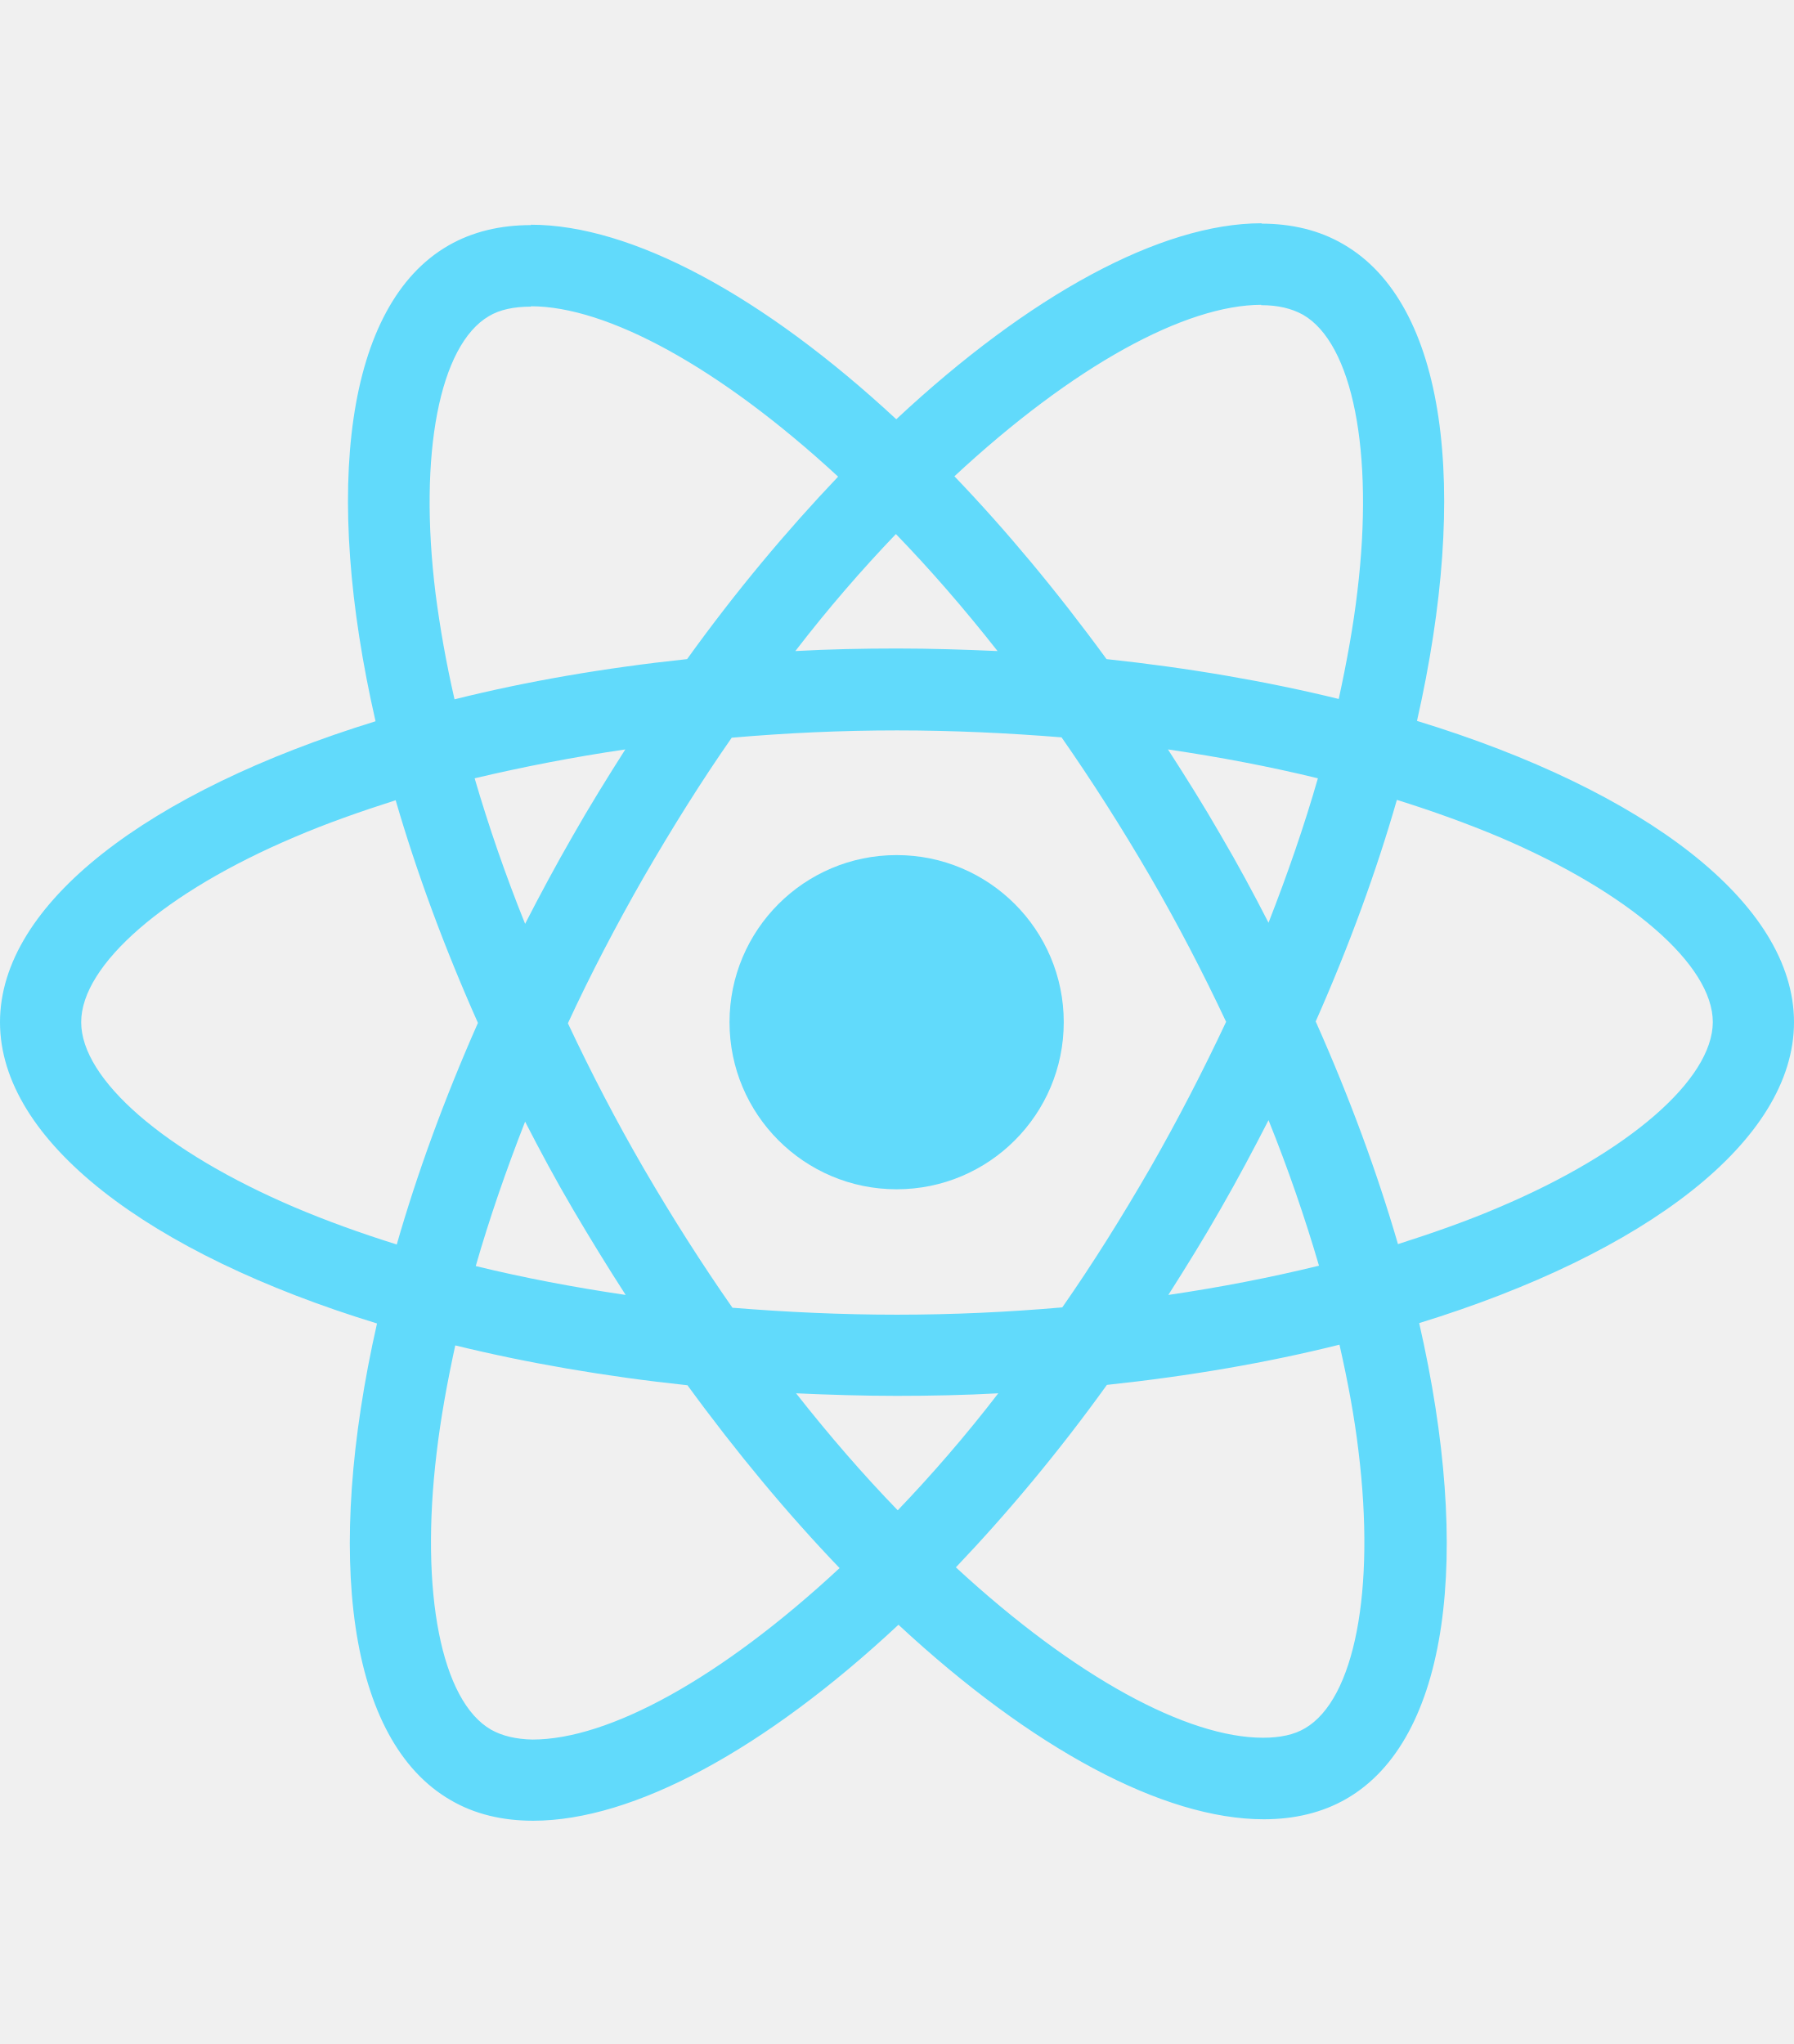
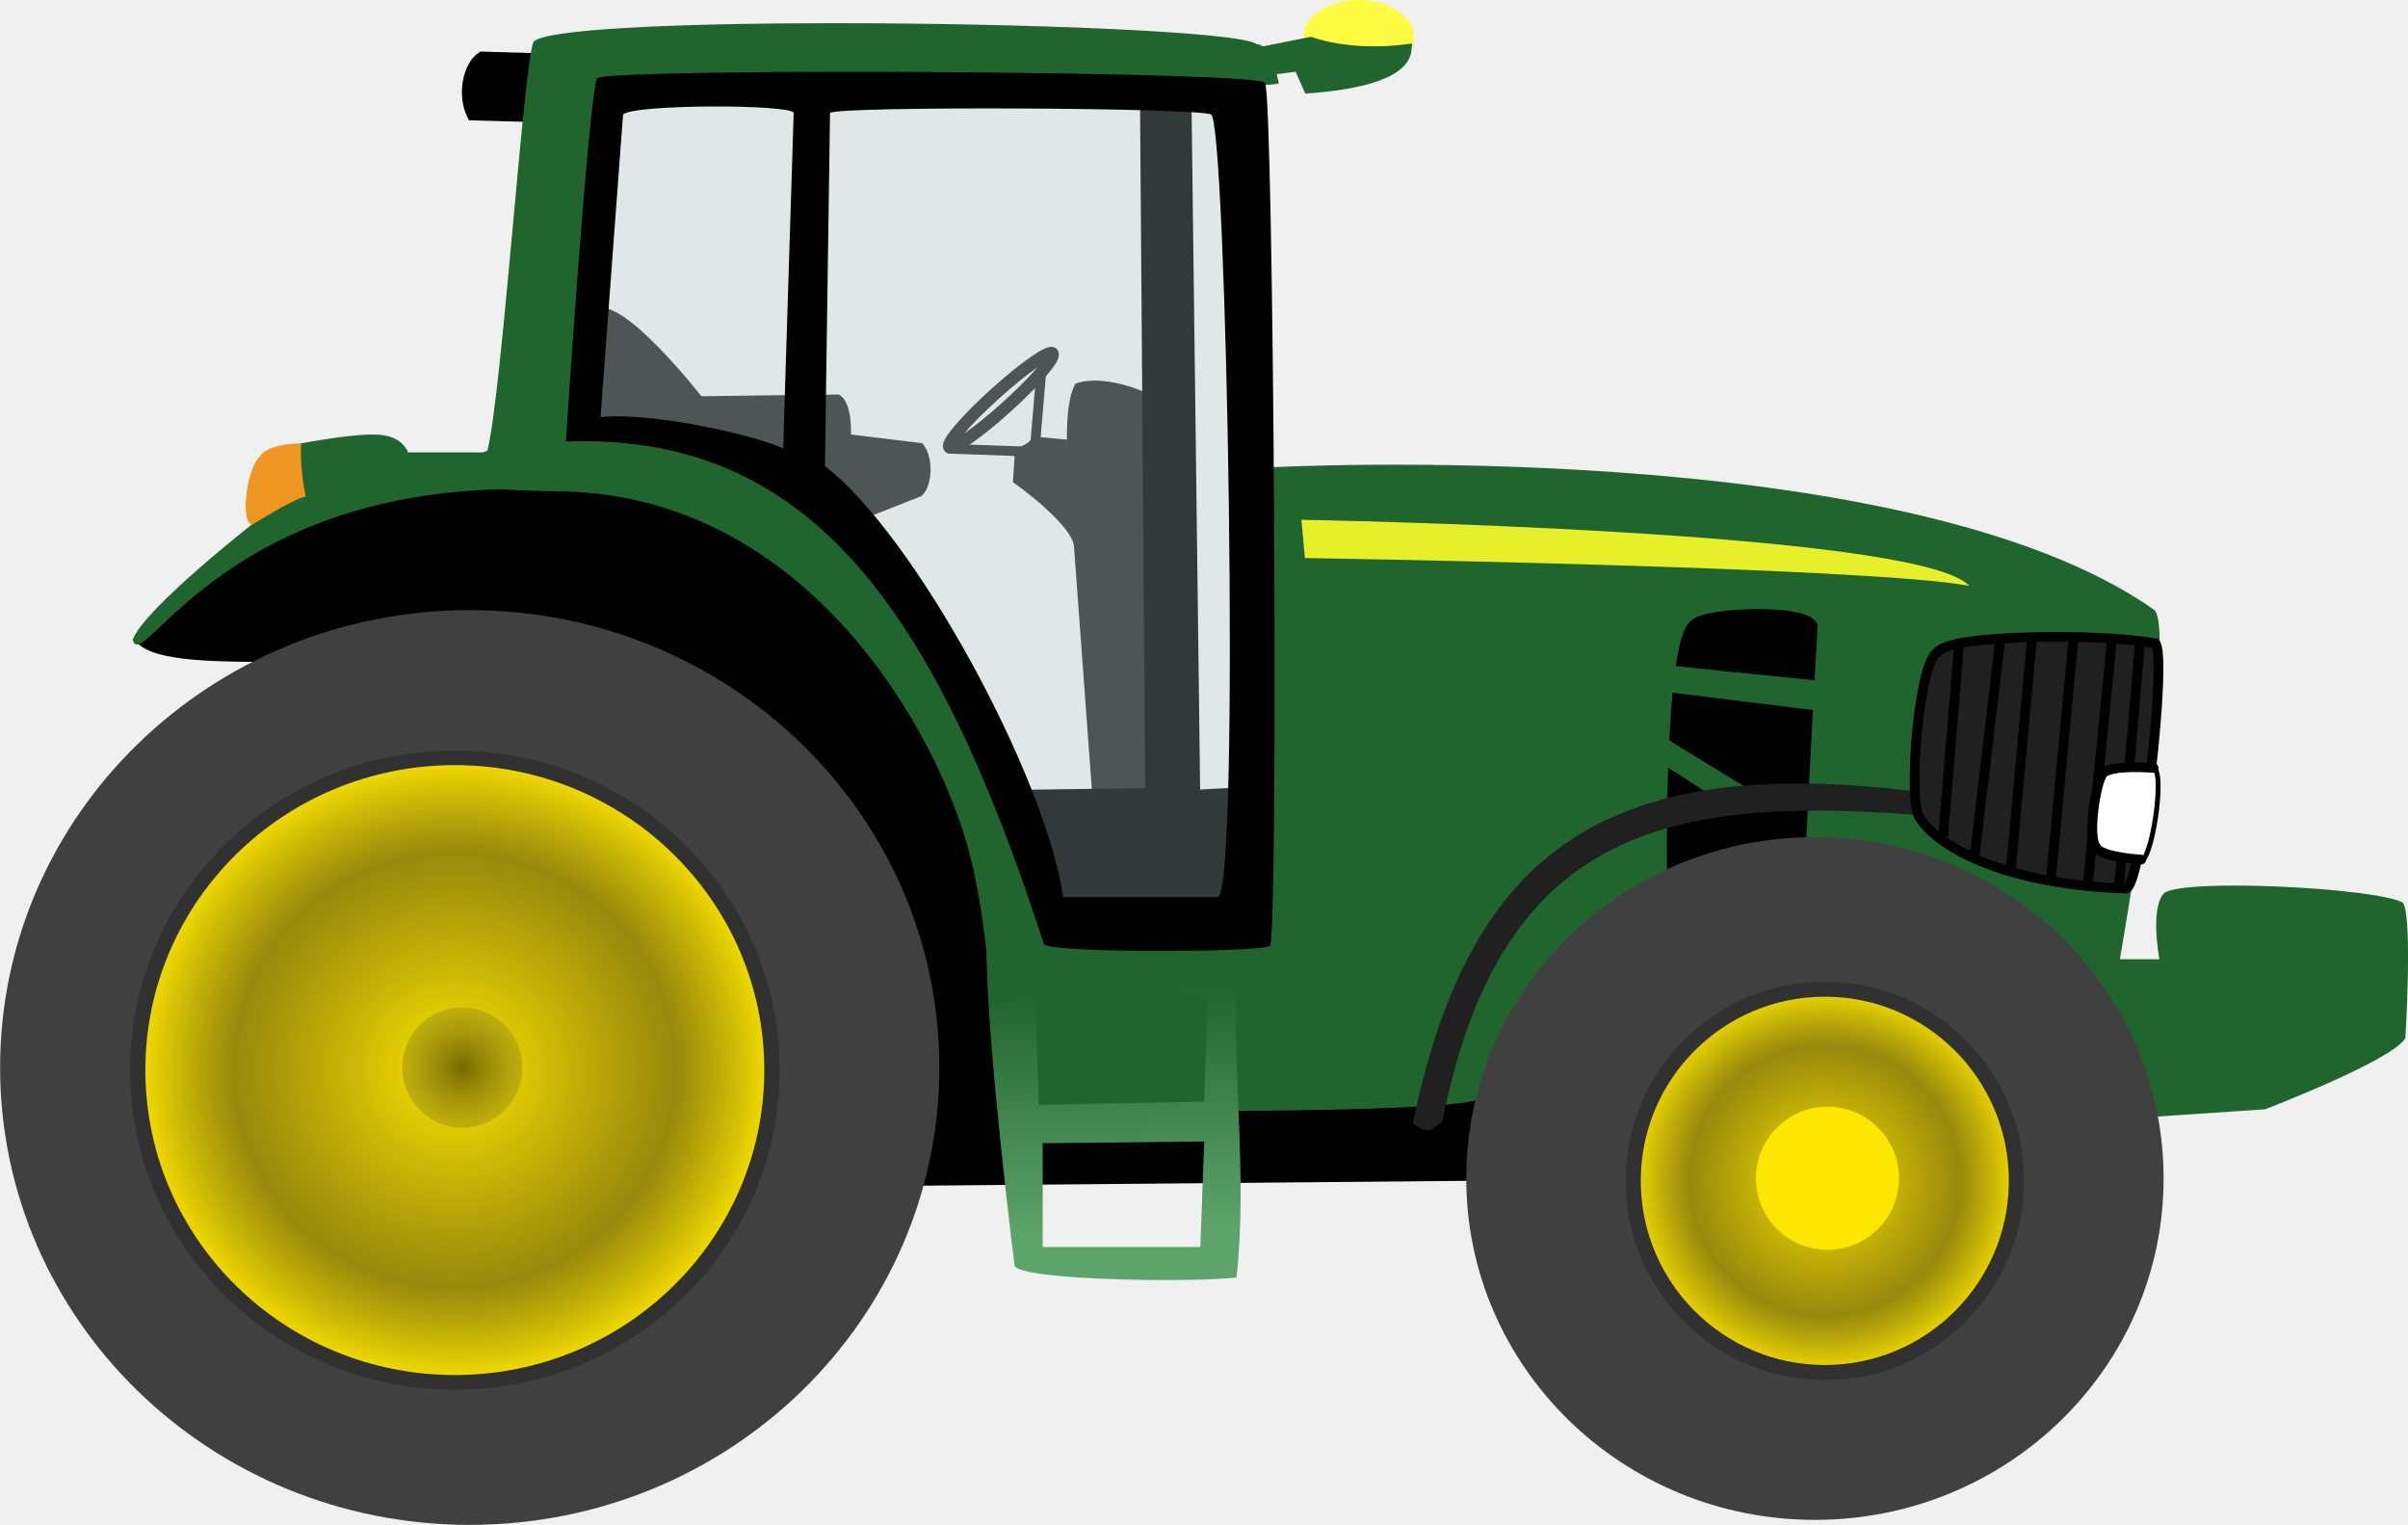
- <svg xmlns="http://www.w3.org/2000/svg" height="2500" viewBox="175.7 78 490.6 436.9" width="2194">
-   <g fill="#61dafb">
-     <path d="m666.3 296.5c0-32.5-40.7-63.3-103.1-82.4 14.4-63.6 8-114.2-20.2-130.4-6.5-3.8-14.1-5.6-22.4-5.6v22.3c4.6 0 8.3.9 11.4 2.6 13.6 7.8 19.5 37.5 14.9 75.7-1.1 9.4-2.9 19.3-5.1 29.4-19.6-4.8-41-8.5-63.5-10.9-13.5-18.5-27.5-35.3-41.6-50 32.6-30.3 63.2-46.9 84-46.9v-22.3c-27.5 0-63.5 19.6-99.9 53.6-36.4-33.8-72.4-53.2-99.9-53.2v22.3c20.7 0 51.4 16.5 84 46.6-14 14.7-28 31.4-41.3 49.9-22.6 2.4-44 6.1-63.6 11-2.3-10-4-19.7-5.2-29-4.7-38.2 1.1-67.9 14.6-75.8 3-1.8 6.9-2.6 11.5-2.6v-22.3c-8.4 0-16 1.8-22.6 5.6-28.1 16.2-34.4 66.7-19.9 130.1-62.2 19.2-102.7 49.9-102.7 82.3 0 32.5 40.7 63.3 103.1 82.4-14.4 63.6-8 114.2 20.2 130.4 6.5 3.8 14.1 5.6 22.5 5.6 27.5 0 63.5-19.6 99.9-53.6 36.4 33.8 72.4 53.2 99.9 53.2 8.4 0 16-1.8 22.6-5.6 28.1-16.2 34.4-66.7 19.9-130.1 62-19.1 102.5-49.9 102.5-82.3zm-130.2-66.7c-3.7 12.9-8.3 26.2-13.5 39.5-4.1-8-8.4-16-13.1-24-4.6-8-9.5-15.8-14.4-23.4 14.2 2.1 27.9 4.7 41 7.9zm-45.8 106.5c-7.8 13.5-15.8 26.3-24.1 38.2-14.9 1.3-30 2-45.2 2-15.1 0-30.2-.7-45-1.9-8.3-11.9-16.4-24.6-24.2-38-7.6-13.1-14.5-26.4-20.8-39.8 6.2-13.4 13.2-26.8 20.7-39.9 7.8-13.5 15.8-26.3 24.1-38.2 14.9-1.3 30-2 45.2-2 15.1 0 30.2.7 45 1.9 8.3 11.9 16.4 24.6 24.2 38 7.6 13.1 14.5 26.4 20.8 39.8-6.3 13.4-13.2 26.8-20.7 39.9zm32.3-13c5.4 13.4 10 26.8 13.8 39.8-13.1 3.2-26.9 5.9-41.2 8 4.9-7.7 9.8-15.6 14.4-23.7 4.6-8 8.9-16.1 13-24.1zm-101.4 106.7c-9.3-9.6-18.6-20.3-27.8-32 9 .4 18.2.7 27.5.7 9.4 0 18.7-.2 27.8-.7-9 11.7-18.3 22.4-27.5 32zm-74.4-58.9c-14.2-2.1-27.9-4.7-41-7.9 3.7-12.9 8.3-26.2 13.5-39.5 4.1 8 8.4 16 13.1 24s9.5 15.8 14.4 23.4zm73.9-208.1c9.3 9.6 18.6 20.3 27.8 32-9-.4-18.2-.7-27.5-.7-9.4 0-18.7.2-27.8.7 9-11.7 18.3-22.4 27.5-32zm-74 58.9c-4.9 7.7-9.8 15.6-14.4 23.7-4.6 8-8.9 16-13 24-5.4-13.4-10-26.8-13.8-39.8 13.1-3.1 26.9-5.8 41.2-7.9zm-90.5 125.2c-35.4-15.1-58.3-34.9-58.3-50.6s22.9-35.6 58.3-50.6c8.6-3.7 18-7 27.7-10.1 5.7 19.6 13.2 40 22.5 60.9-9.2 20.8-16.6 41.1-22.2 60.6-9.9-3.1-19.3-6.5-28-10.2zm53.8 142.9c-13.6-7.8-19.5-37.5-14.9-75.7 1.1-9.4 2.9-19.3 5.1-29.4 19.6 4.8 41 8.5 63.5 10.9 13.5 18.5 27.5 35.3 41.6 50-32.6 30.3-63.2 46.9-84 46.9-4.5-.1-8.3-1-11.3-2.7zm237.2-76.2c4.7 38.2-1.1 67.9-14.6 75.8-3 1.8-6.9 2.6-11.5 2.6-20.7 0-51.4-16.5-84-46.6 14-14.7 28-31.4 41.3-49.9 22.6-2.4 44-6.1 63.6-11 2.3 10.1 4.1 19.8 5.2 29.1zm38.5-66.7c-8.6 3.7-18 7-27.7 10.1-5.7-19.6-13.2-40-22.5-60.9 9.2-20.8 16.6-41.1 22.2-60.6 9.9 3.1 19.3 6.5 28.1 10.2 35.4 15.1 58.3 34.9 58.3 50.6-.1 15.7-23 35.6-58.4 50.6z" />
-     <circle cx="420.9" cy="296.5" r="45.7" />
+ <svg xmlns="http://www.w3.org/2000/svg" xmlns:xlink="http://www.w3.org/1999/xlink" id="svg2" viewBox="0 0 247.24 156.55" version="1.1">
+   <defs id="defs4">
+     <linearGradient id="linearGradient3835">
+       <stop id="stop3837" style="stop-color:#ffe600" offset="0" />
+       <stop id="stop3843" style="stop-color:#ab9a00;stop-opacity:.812" offset="0.68" />
+       <stop id="stop3839" style="stop-color:#ffe600" offset="1" />
+     </linearGradient>
+     <radialGradient id="radialGradient3833" gradientUnits="userSpaceOnUse" cy="232.3" cx="155.06" gradientTransform="matrix(1 0 0 1.0646 0 -15.002)" r="7.821">
+       <stop id="stop3829" style="stop-color:#766b05" offset="0" />
+       <stop id="stop3831" style="stop-color:#beae11;stop-opacity:.786" offset="1" />
+     </radialGradient>
+     <radialGradient id="radialGradient3841" xlink:href="#linearGradient3835" gradientUnits="userSpaceOnUse" cy="233.57" cx="155.31" gradientTransform="matrix(1 0 0 1.0318 0 -7.4166)" r="31.812" />
+     <radialGradient id="radialGradient3851" xlink:href="#linearGradient3835" gradientUnits="userSpaceOnUse" cy="243.92" cx="295.22" gradientTransform="matrix(1 0 0 1.0128 0 -3.1284)" r="19.69" />
+     <linearGradient id="linearGradient4029" y2="224.45" gradientUnits="userSpaceOnUse" x2="221.34" y1="249.2" x1="222.52">
+       <stop id="stop4025" style="stop-color:#5da46b" offset="0" />
+       <stop id="stop4027" style="stop-color:#20652e" offset="1" />
+     </linearGradient>
+   </defs>
+   <g id="layer3" transform="translate(-107.09 -122.71)">
+     <path id="path4068" style="stroke:#000000;stroke-width:1px;fill:#000000" d="m165.14 128.76-8.586-0.253c-1.515 1.01-2.02 4.041-1.01 6.061l9.091 0.253z" />
+     <g id="g3912">
+       <path id="path3887" d="m225.18 163.75s-4.286-2.143-7.321-1.25c-0.893 1.786-0.714 5.893-0.714 5.893l-3.75-0.357s-0.317 0.688-1.607 1.071l-0.179 2.857s6.071 4.286 6.25 6.786l1.851 25.186c1.071 1.964 5.828-0.186 7.792 1.243z" style="stroke:#262626;stroke-width:1px;fill:#262626" />
+       <path id="path3895" style="stroke:#262626;stroke-width:1.467;fill:none" d="m270.09 149.91c0 0.578-3.759 1.047-8.397 1.047s-8.397-0.469-8.397-1.047c0-0.578 3.759-1.047 8.397-1.047s8.397 0.469 8.397 1.047z" transform="matrix(.63308 -.57086 .53712 .67285 -36.335 212.33)" />
+       <path id="path3898" d="m204.81 168.79 7.197 0.253" style="stroke:#262626;stroke-width:1px;fill:none" />
+       <path id="path3900" d="m214.03 160.58-0.631 7.45" style="stroke:#262626;stroke-width:1px;fill:none" />
+     </g>
+     <path id="path3885" style="stroke:#000000;stroke-width:1px;fill:#000000" d="m224.64 133.04 0.536 71.071-13.214 0.179 3.75 12.143 19.464-0.714 1.25-11.786-6.607 0.357-0.893-71.071z" />
+     <path id="path3863" style="fill:#000000" d="m121.14 188.66c24.901-35.411 80.39-13.807 86.83 17.003l2.399 29.8 49.75-0.126-1.515 8.586-57.074 0.505c2.525-71.721-73.031-47.748-80.39-55.768z" />
+     <path id="path3865" style="fill:#20652e" d="m192.34 125.09c-15.408 0.012-29.253 0.58-30.469 1.906-1.01 2.02-3.266 36.6-4.781 42.156h-8.094s-0.511-1.498-2.531-1.75c-2.525-0.505-11.304 1.374-11.304 1.374-1.01 1.768-1.821 7.47-1.821 7.47s-11.362 8.842-12.625 12.125c0.923 3.993 9.857-17.281 43.902-15.335l1.076-5.577s-0.085 0-0.064 0l3.519-35.682c2.778 0.253 57.379-0.5 57.379-0.5s9.602 0.505 11.875 0c0 0-0.766-4.031-2.281-4.031-1.563-1.278-23.97-2.171-43.781-2.156zm-27.721 41.739s-25.91 6.062-0.216 6.315c25.694 0.253 39.256 25.19 42.295 37.446 3.038 12.256 1.638 23.453 3.424 26.131l3.127-0.041s43.842 0.624 46.342-1.34c16.155-34.722 55.5-33.22 68.79 2l11.272-0.75s13.144-5.04 14.406-7.312c0 0 0.76-12.391-0.25-13.906-2.778-1.515-22.227-2.515-24.5-1-1.515 1.515-0.5 6.812-0.5 6.812h-4.062s5.835-33.318 3.562-35.844c-25.76-18.18-90.93-14.65-90.93-14.65l-0.631 48.616-21.572 0.131c-4.038-14.134-12.724-53.316-50.549-52.603z" />
+     <path id="path3883" style="fill:#262626" d="m168.21 154.46c2.679-1.607 10.893 8.929 10.893 8.929s12.679-0.179 14.107-0.179c1.429 0.714 1.25 4.107 1.25 4.107l7.321 0.893c1.429 1.607 0.893 5.179-0.357 5.536l-5.893 2.321-9.286-5.893c-2.321-3.393-19.464-3.571-19.464-3.571z" />
+     <path id="path3881" style="fill-opacity:.275;fill:#b4cfcf" d="m169.64 132.5-2.679 34.107s18.929 0.714 22.143 5.893c10 3.214 25 38.214 25.714 44.286h20.893s-0.357-83.393-1.429-84.464c0 0-62.5-1.429-64.643 0.179z" />
+     <path id="path3872" style="fill:#000000" d="m168.41 130.72c-0.893 1.786-3.219 37.312-3.219 37.312 25-0.893 37.844 16.982 49.094 51.625 0.893 0.893 21.96 0.866 23.21 0.152 0.893-1.607 0.371-87.665-0.522-88.558 0.714-1.25-66.241-1.603-68.562-0.531zm20.17 3.576l-1.08 34.45c-3.036-1.429-13.571-3.755-18.75-3.219l2.312-31.062c1.071-1.071 17.156-1.067 17.513-0.174zm3.732 0c1.071-0.714 38.045-0.54 39.116 0.174 1.607 0.357 3.04 79.455 0.719 80.348l-15.893-0.004c-1.786-12.321-15.179-37.121-24.464-44.263z" />
+     <path id="path3918" style="stroke:#ef9521;stroke-width:0.6;fill:#ef9521" d="m132.96 176.24s3.725-2.336 5.177-2.778c-0.316-1.452-0.505-3.535-0.442-4.925 0 0-3.03 0.063-3.662 1.2-1.263 1.136-1.831 5.745-1.073 6.503z" />
+     <g id="g3926">
+       <path id="path3920" d="m278.75 212.68s-0.357-24.107 2.321-25.893c1.25-1.25 11.429-1.607 12.143 0.179-0.179 2.5-1.25 23.393-1.25 23.393z" style="stroke:#000000;stroke-width:1px;fill:#000000" />
+       <path id="path3922" d="m277.14 190.89 17.5 1.786-0.536 3.036-17.321-2.143z" style="fill:#20652e" />
+       <path id="path3924" d="m276.79 197.68 10.179 6.25-4.286 0.357-6.964-4.464z" style="fill:#20652e" />
+     </g>
+     <path id="path3869" style="fill:#e7ef2a" d="m240.71 176.07 0.36 3.93s58.036 0.893 68.214 2.857c-5.179-5.714-68.571-6.786-68.571-6.786z" />
+     <path id="path3940" style="fill:#202020" d="m252.14 238.05c1.786 1.046 1.607 0.871 3.036-0.174 5.893-29.802 22.857-33.492 48.75-31.506 1.071-1.046 1.786-1.394 1.071-2.266-32.679-4.277-46.964 5.538-52.857 33.946z" />
+     <path id="path3976" style="fill:url(#linearGradient4029)" d="m234.04 220.54-4.022 0.16h-15.514l-6.124 0.176c0.191 10.536 2.89 31.824 2.89 31.824 1.263 1.515 18.73 1.659 22.771 1.154 1.192-10.445-0.533-22.013 0-33.314zm-2.939 4.253-0.368 10.996-16.985 0.345-0.368-11.168zm-0.368 15.102-0.401 10.824h-16.183v-10.652z" />
+     <g id="g3967" transform="translate(0 -452.36)">
+       <path id="path3944" style="stroke:#000000;stroke-width:1px;fill:#202020" d="m328.39 188.75c-5.893-1.071-21.25-0.893-22.321 0.893-1.964 0.714-3.214 15.714-1.786 17.143 1.25 1.964 6.786 6.607 21.071 7.143 1.607 0 4.286-23.929 3.036-25.179z" transform="translate(0 452.36)" />
+       <path id="path3948" d="m308.21 189.11-1.607 19.464" style="stroke:#000000;stroke-width:1px;fill:none" transform="translate(0 452.36)" />
+       <path id="path3950" d="m312.5 188.04-2.679 22.679" style="stroke:#000000;stroke-width:1px;fill:none" transform="translate(0 452.36)" />
+       <path id="path3952" d="m315.71 188.39-2.143 23.393" style="stroke:#000000;stroke-width:1px;fill:none" transform="translate(0 452.36)" />
+       <path id="path3954" d="m320 188.04-2.321 24.821" style="stroke:#000000;stroke-width:1px;fill:none" transform="translate(0 452.36)" />
+       <path id="path3956" d="m323.93 188.39-2.5 25.357" style="stroke:#000000;stroke-width:1px;fill:none" transform="translate(0 452.36)" />
+       <path id="path3958" d="m326.79 188.93-2.143 25" style="stroke:#000000;stroke-width:1px;fill:none" transform="translate(0 452.36)" />
+     </g>
+     <g id="g4019">
+       <path id="path4005" style="stroke:#000000;stroke-width:.5;fill:#ffffff" d="m328.33 201.67s-4.207-0.256-5.367 0.637c-0.925 0.707-1.22 6.329-0.408 7.639l4.23 1.249c1.261 0.071 2.519-8.838 1.546-9.525z" />
+       <path id="path4003" d="m328.21 201.54s-4.532-0.381-5.218 0.593c-0.673 0.721-1.635 6.611-0.676 7.55 0.448 1.037 4.608 1.27 4.608 1.27" style="stroke-linejoin:round;stroke:#000000;stroke-linecap:round;stroke-width:1px;fill:none" />
+     </g>
+     <g id="g4074">
+       <path id="path4072" style="stroke-linejoin:round;stroke:#fffd43;stroke-linecap:round;stroke-width:.5;fill:#fffd43" d="m252.03 126.49c0 1.953-2.431 3.535-5.43 3.535s-5.43-1.583-5.43-3.535 2.431-3.535 5.43-3.535 5.43 1.583 5.43 3.535z" />
+       <path id="path4070" d="m236.63 130.03 3.788-0.505 1.01 2.273c3.283-0.253 9.849-1.01 10.102-4.041-6.061 0.758-9.849-0.758-9.849-0.758l-6.314 1.263z" style="stroke:#20652e;stroke-width:1px;fill:#20652e" />
+     </g>
+     <g id="g3853" transform="translate(0 -452.36)">
+       <path id="path3028" style="fill:#404040" d="m203.55 233.31c0 25.105-21.256 45.457-47.477 45.457s-47.477-20.352-47.477-45.457 21.256-45.457 47.477-45.457 47.477 20.352 47.477 45.457z" transform="matrix(1.0156 0 0 1.0329 -3.1884 443.67)" />
+       <path id="path3819" style="stroke-linejoin:round;stroke:#313131;stroke-linecap:round;stroke-width:1.5;fill:url(#radialGradient3841)" d="m186.37 233.57c0 17.713-13.907 32.072-31.062 32.072s-31.062-14.359-31.062-32.072 13.907-32.072 31.062-32.072 31.062 14.359 31.062 32.072z" transform="matrix(1.0482 0 0 .99945 -9.0031 451.48)" />
+       <path id="path3821" style="fill:url(#radialGradient3833)" d="m162.13 232.3c0 4.184-3.166 7.576-7.071 7.576-3.905 0-7.071-3.392-7.071-7.576s3.166-7.576 7.071-7.576c3.905 0 7.071 3.392 7.071 7.576z" transform="matrix(.87368 0 0 .81544 19.081 495.24)" />
+     </g>
+     <g id="g3858" transform="translate(0 -452.36)">
+       <path id="path3817" style="fill:#404040" d="m329.31 245.44c0 18.41-14.472 33.335-32.325 33.335s-32.325-14.925-32.325-33.335 14.472-33.335 32.325-33.335 32.325 14.925 32.325 33.335z" transform="matrix(1.1075 0 0 1.0513 -35.474 438.02)" />
+       <path id="path3823" style="stroke-linejoin:round;stroke:#313131;stroke-linecap:round;stroke-width:1.5;fill:url(#radialGradient3851)" d="m314.16 243.92c0 10.6-8.48 19.193-18.94 19.193s-18.94-8.593-18.94-19.193 8.48-19.193 18.94-19.193 18.94 8.593 18.94 19.193z" transform="matrix(1.0387 0 0 1.0251 -12.194 446.25)" />
+       <path id="path3825" style="fill:#ffe600" d="m301.53 241.65c0 4.324-3.279 7.829-7.324 7.829s-7.324-3.505-7.324-7.829 3.279-7.829 7.324-7.829 7.324 3.505 7.324 7.829z" transform="matrix(1.0031 0 0 .93834 -.39399 469.28)" />
+     </g>
  </g>
</svg>
